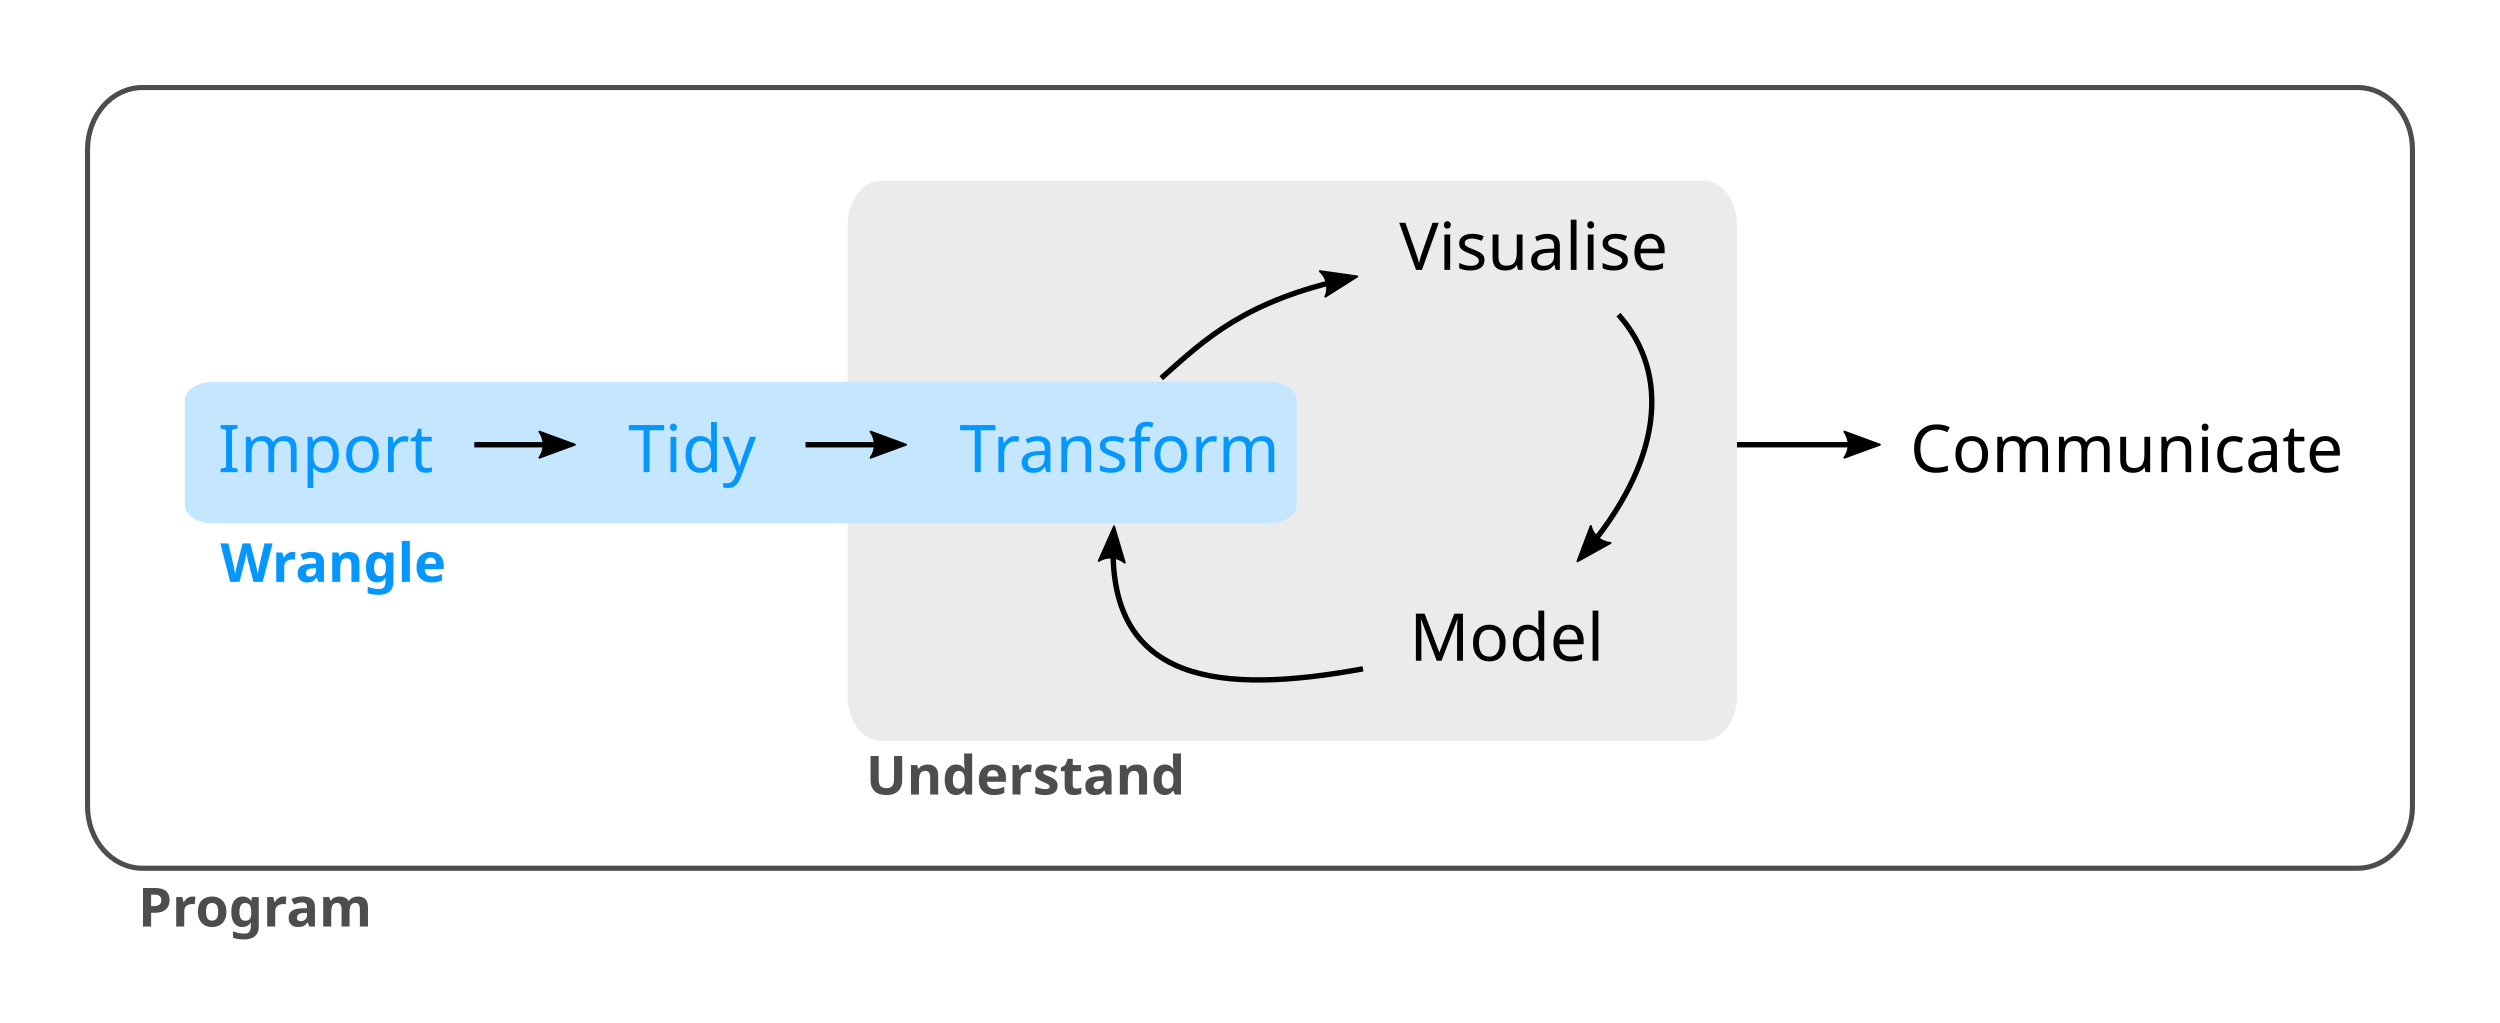
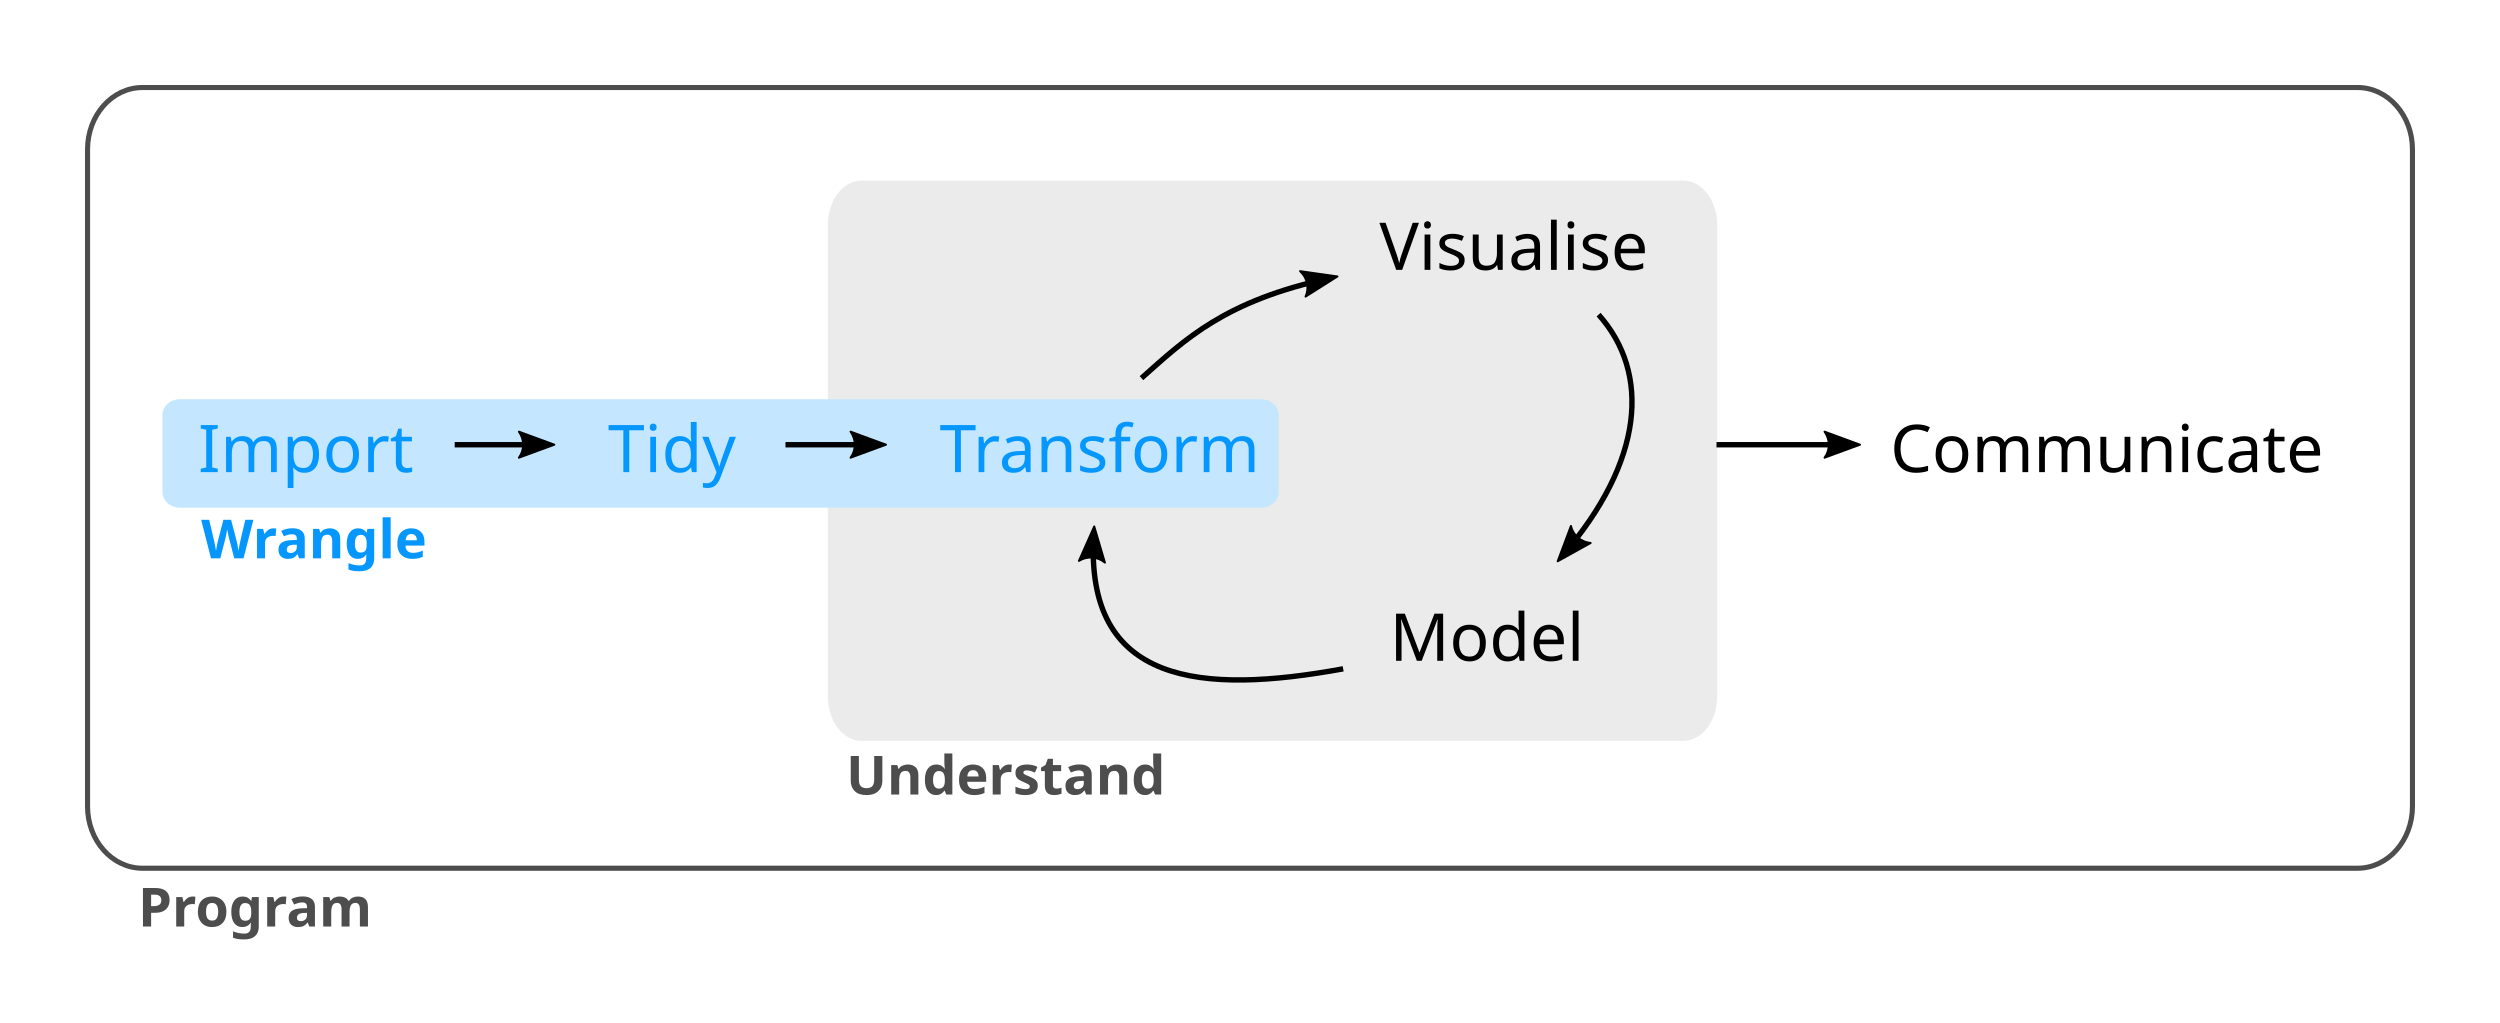
<svg xmlns="http://www.w3.org/2000/svg" version="1.1" id="svg2" width="147.09mm" height="60.173mm" viewBox="0 0 555.929 227.427">
  <defs id="defs6">
    <marker orient="auto" refY="0" refX="0" id="marker8276" style="overflow:visible">
      <path id="path8274" style="fill:#000000;fill-opacity:1;fill-rule:evenodd;stroke:#000000;stroke-width:0.625;stroke-linejoin:round;stroke-opacity:1" d="M 8.719,4.034 -2.207,0.016 8.719,-4.002 c -1.745,2.372 -1.735,5.617 -6e-7,8.035 z" transform="scale(-0.6)" />
    </marker>
    <marker orient="auto" refY="0" refX="0" id="marker7064" style="overflow:visible">
      <path id="path7062" style="fill:#000000;fill-opacity:1;fill-rule:evenodd;stroke:#000000;stroke-width:0.625;stroke-linejoin:round;stroke-opacity:1" d="M 8.719,4.034 -2.207,0.016 8.719,-4.002 c -1.745,2.372 -1.735,5.617 -6e-7,8.035 z" transform="scale(-0.6)" />
    </marker>
    <marker orient="auto" refY="0" refX="0" id="marker5888" style="overflow:visible">
      <path id="path5886" style="fill:#000000;fill-opacity:1;fill-rule:evenodd;stroke:#000000;stroke-width:0.625;stroke-linejoin:round;stroke-opacity:1" d="M 8.719,4.034 -2.207,0.016 8.719,-4.002 c -1.745,2.372 -1.735,5.617 -6e-7,8.035 z" transform="scale(-0.6)" />
    </marker>
    <marker orient="auto" refY="0" refX="0" id="marker5845" style="overflow:visible">
      <path id="path5843" style="fill:#000000;fill-opacity:1;fill-rule:evenodd;stroke:#000000;stroke-width:0.625;stroke-linejoin:round;stroke-opacity:1" d="M 8.719,4.034 -2.207,0.016 8.719,-4.002 c -1.745,2.372 -1.735,5.617 -6e-7,8.035 z" transform="scale(-0.6)" />
    </marker>
    <marker orient="auto" refY="0" refX="0" id="marker5115" style="overflow:visible">
      <path id="path5113" style="fill:#000000;fill-opacity:1;fill-rule:evenodd;stroke:#000000;stroke-width:0.625;stroke-linejoin:round;stroke-opacity:1" d="M 8.719,4.034 -2.207,0.016 8.719,-4.002 c -1.745,2.372 -1.735,5.617 -6e-7,8.035 z" transform="scale(-0.6)" />
    </marker>
    <marker style="overflow:visible" id="marker4863" refX="0" refY="0" orient="auto">
      <path transform="scale(-0.6)" d="M 8.719,4.034 -2.207,0.016 8.719,-4.002 c -1.745,2.372 -1.735,5.617 -6e-7,8.035 z" style="fill:#000000;fill-opacity:1;fill-rule:evenodd;stroke:#000000;stroke-width:0.625;stroke-linejoin:round;stroke-opacity:1" id="path4861" />
    </marker>
    <marker orient="auto" refY="0" refX="0" id="Arrow2Mend" style="overflow:visible">
      <path id="path4604" style="fill:#000000;fill-opacity:1;fill-rule:evenodd;stroke:#000000;stroke-width:0.625;stroke-linejoin:round;stroke-opacity:1" d="M 8.719,4.034 -2.207,0.016 8.719,-4.002 c -1.745,2.372 -1.735,5.617 -6e-7,8.035 z" transform="scale(-0.6)" />
    </marker>
  </defs>
-   <g id="g1003">
-     <rect ry="13.756" rx="12.201" y="19.465" x="19.465" height="173.605" width="517" id="rect4537" style="fill:none;fill-opacity:1;stroke:#4d4d4d;stroke-width:1.134;stroke-miterlimit:4;stroke-dasharray:none;paint-order:stroke markers fill" />
-     <text id="text4571" y="206.033" x="30.712" style="font-style:normal;font-weight:normal;font-size:40px;line-height:1.25;font-family:sans-serif;letter-spacing:0px;word-spacing:0px;fill:#4d4d4d;fill-opacity:1;stroke:none" xml:space="preserve">
-       <tspan style="font-style:normal;font-variant:normal;font-weight:bold;font-stretch:normal;font-size:12px;font-family:Fira Sans;-inkscape-font-specification:'Fira Sans Bold';fill:#4d4d4d" y="206.033" x="30.712" id="tspan4569">Program</tspan>
+   <rect ry="9.871" rx="7.498" y="40.164" x="184.08" height="124.58" width="197.771" id="rect4539" style="fill:#ebebeb;fill-opacity:1;stroke:none;stroke-width:0.594;stroke-miterlimit:4;stroke-dasharray:none;paint-order:stroke markers fill" />
+   <rect ry="3.488" rx="3.971" y="88.77" x="36.116" height="24.138" width="248.241" id="rect894" style="fill:#c4e7ff;fill-opacity:1;stroke:none;stroke-width:0.293;stroke-miterlimit:4;stroke-dasharray:none;paint-order:stroke markers fill" />
+   <rect style="fill:none;fill-opacity:1;stroke:#4d4d4d;stroke-width:1.134;stroke-miterlimit:4;stroke-dasharray:none;paint-order:stroke markers fill" id="rect4537" width="517" height="173.605" x="19.465" y="19.465" rx="12.201" ry="13.756" />
+   <text xml:space="preserve" style="font-style:normal;font-weight:normal;font-size:40px;line-height:1.25;font-family:sans-serif;letter-spacing:0px;word-spacing:0px;fill:#4d4d4d;fill-opacity:1;stroke:none" x="30.712" y="206.033" id="text4571">
+     <tspan id="tspan4569" x="30.712" y="206.033" style="font-style:normal;font-variant:normal;font-weight:bold;font-stretch:normal;font-size:12px;font-family:'Fira Sans';-inkscape-font-specification:'Fira Sans Bold';fill:#4d4d4d">Program</tspan>
+   </text>
+   <path style="fill:none;stroke:#000000;stroke-width:1.2;stroke-linecap:butt;stroke-linejoin:miter;stroke-miterlimit:4;stroke-dasharray:none;stroke-opacity:1;marker-end:url(#marker5115)" d="m 381.703,98.897 h 30.311" id="path5111" />
+   <text id="text4555" y="60.007" x="306.737" style="font-style:normal;font-weight:normal;font-size:40px;line-height:1.25;font-family:sans-serif;letter-spacing:0px;word-spacing:0px;fill:#000000;fill-opacity:1;stroke:none" xml:space="preserve">
+     <tspan style="font-style:normal;font-variant:normal;font-weight:normal;font-stretch:normal;font-size:14.667px;font-family:'Fira Sans';-inkscape-font-specification:'Fira Sans'" y="60.007" x="306.737" id="tspan4553">Visualise</tspan>
+   </text>
+   <text xml:space="preserve" style="font-style:normal;font-weight:normal;font-size:40px;line-height:1.25;font-family:sans-serif;letter-spacing:0px;word-spacing:0px;fill:#000000;fill-opacity:1;stroke:none" x="309.025" y="146.937" id="text4559">
+     <tspan id="tspan4557" x="309.025" y="146.937" style="font-style:normal;font-variant:normal;font-weight:normal;font-stretch:normal;font-size:14.667px;font-family:'Fira Sans';-inkscape-font-specification:'Fira Sans'">Model</tspan>
+   </text>
+   <text id="text4563" y="104.997" x="420.344" style="font-style:normal;font-weight:normal;font-size:40px;line-height:1.25;font-family:sans-serif;letter-spacing:0px;word-spacing:0px;fill:#000000;fill-opacity:1;stroke:none" xml:space="preserve">
+     <tspan style="font-style:normal;font-variant:normal;font-weight:normal;font-stretch:normal;font-size:14.667px;font-family:'Fira Sans';-inkscape-font-specification:'Fira Sans'" y="104.997" x="420.344" id="tspan4561">Communicate</tspan>
+   </text>
+   <text id="text4567" y="176.675" x="188.163" style="font-style:normal;font-weight:normal;font-size:40px;line-height:1.25;font-family:sans-serif;letter-spacing:0px;word-spacing:0px;fill:#4d4d4d;fill-opacity:1;stroke:none" xml:space="preserve">
+     <tspan style="font-style:normal;font-variant:normal;font-weight:bold;font-stretch:normal;font-size:12px;font-family:'Fira Sans';-inkscape-font-specification:'Fira Sans Bold';fill:#4d4d4d" y="176.675" x="188.163" id="tspan4565">Understand</tspan>
+   </text>
+   <path style="fill:none;stroke:#000000;stroke-width:1.2;stroke-linecap:butt;stroke-linejoin:miter;stroke-miterlimit:4;stroke-dasharray:none;stroke-opacity:1;marker-end:url(#marker5888)" d="m 253.828,84.09 c 9.751,-8.661 18.494,-17.212 42.027,-22.267" id="path5884" />
+   <path style="fill:none;stroke:#000000;stroke-width:1.2;stroke-linecap:butt;stroke-linejoin:miter;stroke-miterlimit:4;stroke-dasharray:none;stroke-opacity:1;marker-end:url(#marker7064)" d="m 298.684,148.729 c -31.299,5.723 -57.674,3.741 -55.451,-30.077" id="path7060" />
+   <path style="fill:none;stroke:#000000;stroke-width:1.2;stroke-linecap:butt;stroke-linejoin:miter;stroke-miterlimit:4;stroke-dasharray:none;stroke-opacity:1;marker-end:url(#marker8276)" d="m 355.483,69.963 c 11.592,13.041 10.135,32.526 -8.07,53.638" id="path8272" />
+   <g id="g1041">
+     <text id="text4543" y="104.997" x="44.044" style="font-style:normal;font-weight:normal;font-size:40px;line-height:1.25;font-family:sans-serif;letter-spacing:0px;word-spacing:0px;fill:#000000;fill-opacity:1;stroke:none" xml:space="preserve">
+       <tspan style="font-style:normal;font-variant:normal;font-weight:normal;font-stretch:normal;font-size:14.667px;font-family:'Fira Sans';-inkscape-font-specification:'Fira Sans';fill:#0597fe" y="104.997" x="44.044" id="tspan4541">Import</tspan>
    </text>
+     <text xml:space="preserve" style="font-style:normal;font-weight:normal;font-size:40px;line-height:1.25;font-family:sans-serif;letter-spacing:0px;word-spacing:0px;fill:#000000;fill-opacity:1;stroke:none" x="135.19" y="104.997" id="text4547">
+       <tspan id="tspan4545" x="135.19" y="104.997" style="font-style:normal;font-variant:normal;font-weight:normal;font-stretch:normal;font-size:14.667px;font-family:'Fira Sans';-inkscape-font-specification:'Fira Sans';fill:#0597fe">Tidy</tspan>
+     </text>
+     <text id="text4551" y="104.997" x="208.942" style="font-style:normal;font-weight:normal;font-size:40px;line-height:1.25;font-family:sans-serif;letter-spacing:0px;word-spacing:0px;fill:#000000;fill-opacity:1;stroke:none" xml:space="preserve">
+       <tspan style="font-style:normal;font-variant:normal;font-weight:normal;font-stretch:normal;font-size:14.667px;font-family:'Fira Sans';-inkscape-font-specification:'Fira Sans';fill:#0597fe" y="104.997" x="208.942" id="tspan4549">Transform</tspan>
+     </text>
+     <path id="path4575" d="m 101.109,98.897 h 20.561" style="fill:none;stroke:#000000;stroke-width:1.2;stroke-linecap:butt;stroke-linejoin:miter;stroke-miterlimit:4;stroke-dasharray:none;stroke-opacity:1;marker-end:url(#Arrow2Mend)" />
+     <path style="fill:none;stroke:#000000;stroke-width:1.2;stroke-linecap:butt;stroke-linejoin:miter;stroke-miterlimit:4;stroke-dasharray:none;stroke-opacity:1;marker-end:url(#marker4863)" d="m 174.666,98.897 h 20.758" id="path4859" />
  </g>
-   <g id="g10460" transform="translate(27.61658,19.46457)">
-     <flowRoot xml:space="preserve" id="flowRoot993" style="fill:black;fill-opacity:1;stroke:none;font-family:sans-serif;font-style:normal;font-weight:normal;font-size:40px;line-height:1.25;letter-spacing:0px;word-spacing:0px">
-       <flowRegion id="flowRegion995">
-         <rect id="rect997" width="42.321" height="71.678" x="364.111" y="154.986" />
-       </flowRegion>
-       <flowPara id="flowPara999" />
-     </flowRoot>
-   </g>
-   <flowRoot xml:space="preserve" id="flowRoot965" style="fill:black;fill-opacity:1;stroke:none;font-family:sans-serif;font-style:normal;font-weight:normal;font-size:40px;line-height:1.25;letter-spacing:0px;word-spacing:0px">
-     <flowRegion id="flowRegion967">
-       <rect id="rect969" width="78.923" height="61.384" x="342.379" y="170.618" />
-     </flowRegion>
-     <flowPara id="flowPara971" />
-   </flowRoot>
-   <g id="g956" transform="translate(4.821102)">
-     <path style="fill:none;stroke:#000000;stroke-width:1.2;stroke-linecap:butt;stroke-linejoin:miter;stroke-miterlimit:4;stroke-dasharray:none;stroke-opacity:1;marker-end:url(#marker5115)" d="m 353.673,79.432 h 30.311" id="path5111" transform="translate(27.61658,19.46457)" />
-     <rect ry="9.871" rx="7.498" y="20.7" x="156.05" height="124.58" width="197.771" id="rect4539" style="fill:#ebebeb;fill-opacity:1;stroke:none;stroke-width:0.594;stroke-miterlimit:4;stroke-dasharray:none;paint-order:stroke markers fill" transform="translate(27.61658,19.46457)" />
-     <rect style="fill:#c4e7ff;fill-opacity:1;stroke:none;stroke-width:0.334;stroke-miterlimit:4;stroke-dasharray:none;paint-order:stroke markers fill" id="rect917" width="247.235" height="31.439" x="8.665" y="65.466" rx="6.151" ry="4.01" transform="translate(27.61658,19.46457)" />
-     <text id="text4555" y="40.543" x="278.707" style="font-style:normal;font-weight:normal;font-size:40px;line-height:1.25;font-family:sans-serif;letter-spacing:0px;word-spacing:0px;fill:#000000;fill-opacity:1;stroke:none" xml:space="preserve" transform="translate(27.61658,19.46457)">
-       <tspan style="font-style:normal;font-variant:normal;font-weight:normal;font-stretch:normal;font-size:14.667px;font-family:'Fira Sans';-inkscape-font-specification:'Fira Sans';fill:#000000;fill-opacity:1" y="40.543" x="278.707" id="tspan4553">Visualise</tspan>
-     </text>
-     <text xml:space="preserve" style="font-style:normal;font-weight:normal;font-size:40px;line-height:1.25;font-family:sans-serif;letter-spacing:0px;word-spacing:0px;fill:#000000;fill-opacity:1;stroke:none" x="280.995" y="127.472" id="text4559" transform="translate(27.61658,19.46457)">
-       <tspan id="tspan4557" x="280.995" y="127.472" style="font-style:normal;font-variant:normal;font-weight:normal;font-stretch:normal;font-size:14.667px;font-family:'Fira Sans';-inkscape-font-specification:'Fira Sans';fill:#000000">Model</tspan>
-     </text>
-     <text id="text4563" y="85.532" x="392.314" style="font-style:normal;font-weight:normal;font-size:40px;line-height:1.25;font-family:sans-serif;letter-spacing:0px;word-spacing:0px;fill:#000000;fill-opacity:1;stroke:none" xml:space="preserve" transform="translate(27.61658,19.46457)">
-       <tspan style="font-style:normal;font-variant:normal;font-weight:normal;font-stretch:normal;font-size:14.667px;font-family:'Fira Sans';-inkscape-font-specification:'Fira Sans';fill:#000000" y="85.532" x="392.314" id="tspan4561">Communicate</tspan>
-     </text>
-     <text id="text4567" y="157.211" x="160.133" style="font-style:normal;font-weight:normal;font-size:40px;line-height:1.25;font-family:sans-serif;letter-spacing:0px;word-spacing:0px;fill:#4d4d4d;fill-opacity:1;stroke:none" xml:space="preserve" transform="translate(27.61658,19.46457)">
-       <tspan style="font-style:normal;font-variant:normal;font-weight:bold;font-stretch:normal;font-size:12px;font-family:'Fira Sans';-inkscape-font-specification:'Fira Sans Bold';fill:#4d4d4d;fill-opacity:1" y="157.211" x="160.133" id="tspan4565">Understand</tspan>
-     </text>
-     <g id="g951" transform="translate(27.61658,19.46457)">
-       <text id="text4543" y="85.532" x="16.013" style="font-style:normal;font-weight:normal;font-size:40px;line-height:1.25;font-family:sans-serif;letter-spacing:0px;word-spacing:0px;fill:#000000;fill-opacity:1;stroke:none" xml:space="preserve">
-         <tspan style="font-style:normal;font-variant:normal;font-weight:normal;font-stretch:normal;font-size:14.667px;font-family:'Fira Sans';-inkscape-font-specification:'Fira Sans';fill:#0597fe" y="85.532" x="16.013" id="tspan4541">Import</tspan>
-       </text>
-       <text xml:space="preserve" style="font-style:normal;font-weight:normal;font-size:40px;line-height:1.25;font-family:sans-serif;letter-spacing:0px;word-spacing:0px;fill:#000000;fill-opacity:1;stroke:none" x="107.258" y="85.532" id="text4547">
-         <tspan id="tspan4545" x="107.258" y="85.532" style="font-style:normal;font-variant:normal;font-weight:normal;font-stretch:normal;font-size:14.667px;font-family:'Fira Sans';-inkscape-font-specification:'Fira Sans';fill:#0597fe">Tidy</tspan>
-       </text>
-       <text id="text4551" y="85.532" x="180.912" style="font-style:normal;font-weight:normal;font-size:40px;line-height:1.25;font-family:sans-serif;letter-spacing:0px;word-spacing:0px;fill:#000000;fill-opacity:1;stroke:none" xml:space="preserve">
-         <tspan style="font-style:normal;font-variant:normal;font-weight:normal;font-stretch:normal;font-size:14.667px;font-family:'Fira Sans';-inkscape-font-specification:'Fira Sans';fill:#0597fe" y="85.532" x="180.912" id="tspan4549">Transform</tspan>
-       </text>
-       <path id="path4575" d="M 73.03,79.432 H 93.788" style="fill:none;stroke:#000000;stroke-width:1.2;stroke-linecap:butt;stroke-linejoin:miter;stroke-miterlimit:4;stroke-dasharray:none;stroke-opacity:1;marker-end:url(#Arrow2Mend)" />
-       <path style="fill:none;stroke:#000000;stroke-width:1.2;stroke-linecap:butt;stroke-linejoin:miter;stroke-miterlimit:4;stroke-dasharray:none;stroke-opacity:1;marker-end:url(#marker4863)" d="m 146.684,79.432 h 20.758" id="path4859" />
-     </g>
-     <path style="fill:none;stroke:#000000;stroke-width:1.2;stroke-linecap:butt;stroke-linejoin:miter;stroke-miterlimit:4;stroke-dasharray:none;stroke-opacity:1;marker-end:url(#marker5888)" d="m 225.798,64.625 c 9.751,-8.661 18.494,-17.212 42.027,-22.267" id="path5884" transform="translate(27.61658,19.46457)" />
-     <path style="fill:none;stroke:#000000;stroke-width:1.2;stroke-linecap:butt;stroke-linejoin:miter;stroke-miterlimit:4;stroke-dasharray:none;stroke-opacity:1;marker-end:url(#marker7064)" d="m 270.654,129.264 c -31.299,5.723 -57.674,3.741 -55.451,-30.077" id="path7060" transform="translate(27.61658,19.46457)" />
-     <path style="fill:none;stroke:#000000;stroke-width:1.2;stroke-linecap:butt;stroke-linejoin:miter;stroke-miterlimit:4;stroke-dasharray:none;stroke-opacity:1;marker-end:url(#marker8276)" d="m 327.452,50.499 c 11.592,13.041 10.135,32.526 -8.07,53.638" id="path8272" transform="translate(27.61658,19.46457)" />
-     <text xml:space="preserve" style="font-style:normal;font-weight:normal;font-size:40px;line-height:1.25;font-family:sans-serif;letter-spacing:0px;word-spacing:0px;fill:#4d4d4d;fill-opacity:1;stroke:none" x="44.179" y="129.398" id="text1020">
-       <tspan id="tspan1018" x="44.179" y="129.398" style="font-style:normal;font-variant:normal;font-weight:bold;font-stretch:normal;font-size:12px;font-family:'Fira Sans';-inkscape-font-specification:'Fira Sans Bold';fill:#0597fe">Wrangle</tspan>
-     </text>
-   </g>
+   <text id="text1045" y="124.156" x="44.73" style="font-style:normal;font-weight:normal;font-size:40px;line-height:1.25;font-family:sans-serif;letter-spacing:0px;word-spacing:0px;fill:#4d4d4d;fill-opacity:1;stroke:none" xml:space="preserve">
+     <tspan style="font-style:normal;font-variant:normal;font-weight:bold;font-stretch:normal;font-size:12px;font-family:'Fira Sans';-inkscape-font-specification:'Fira Sans Bold';fill:#0597fe" y="124.156" x="44.73" id="tspan1043">Wrangle</tspan>
+   </text>
</svg>
